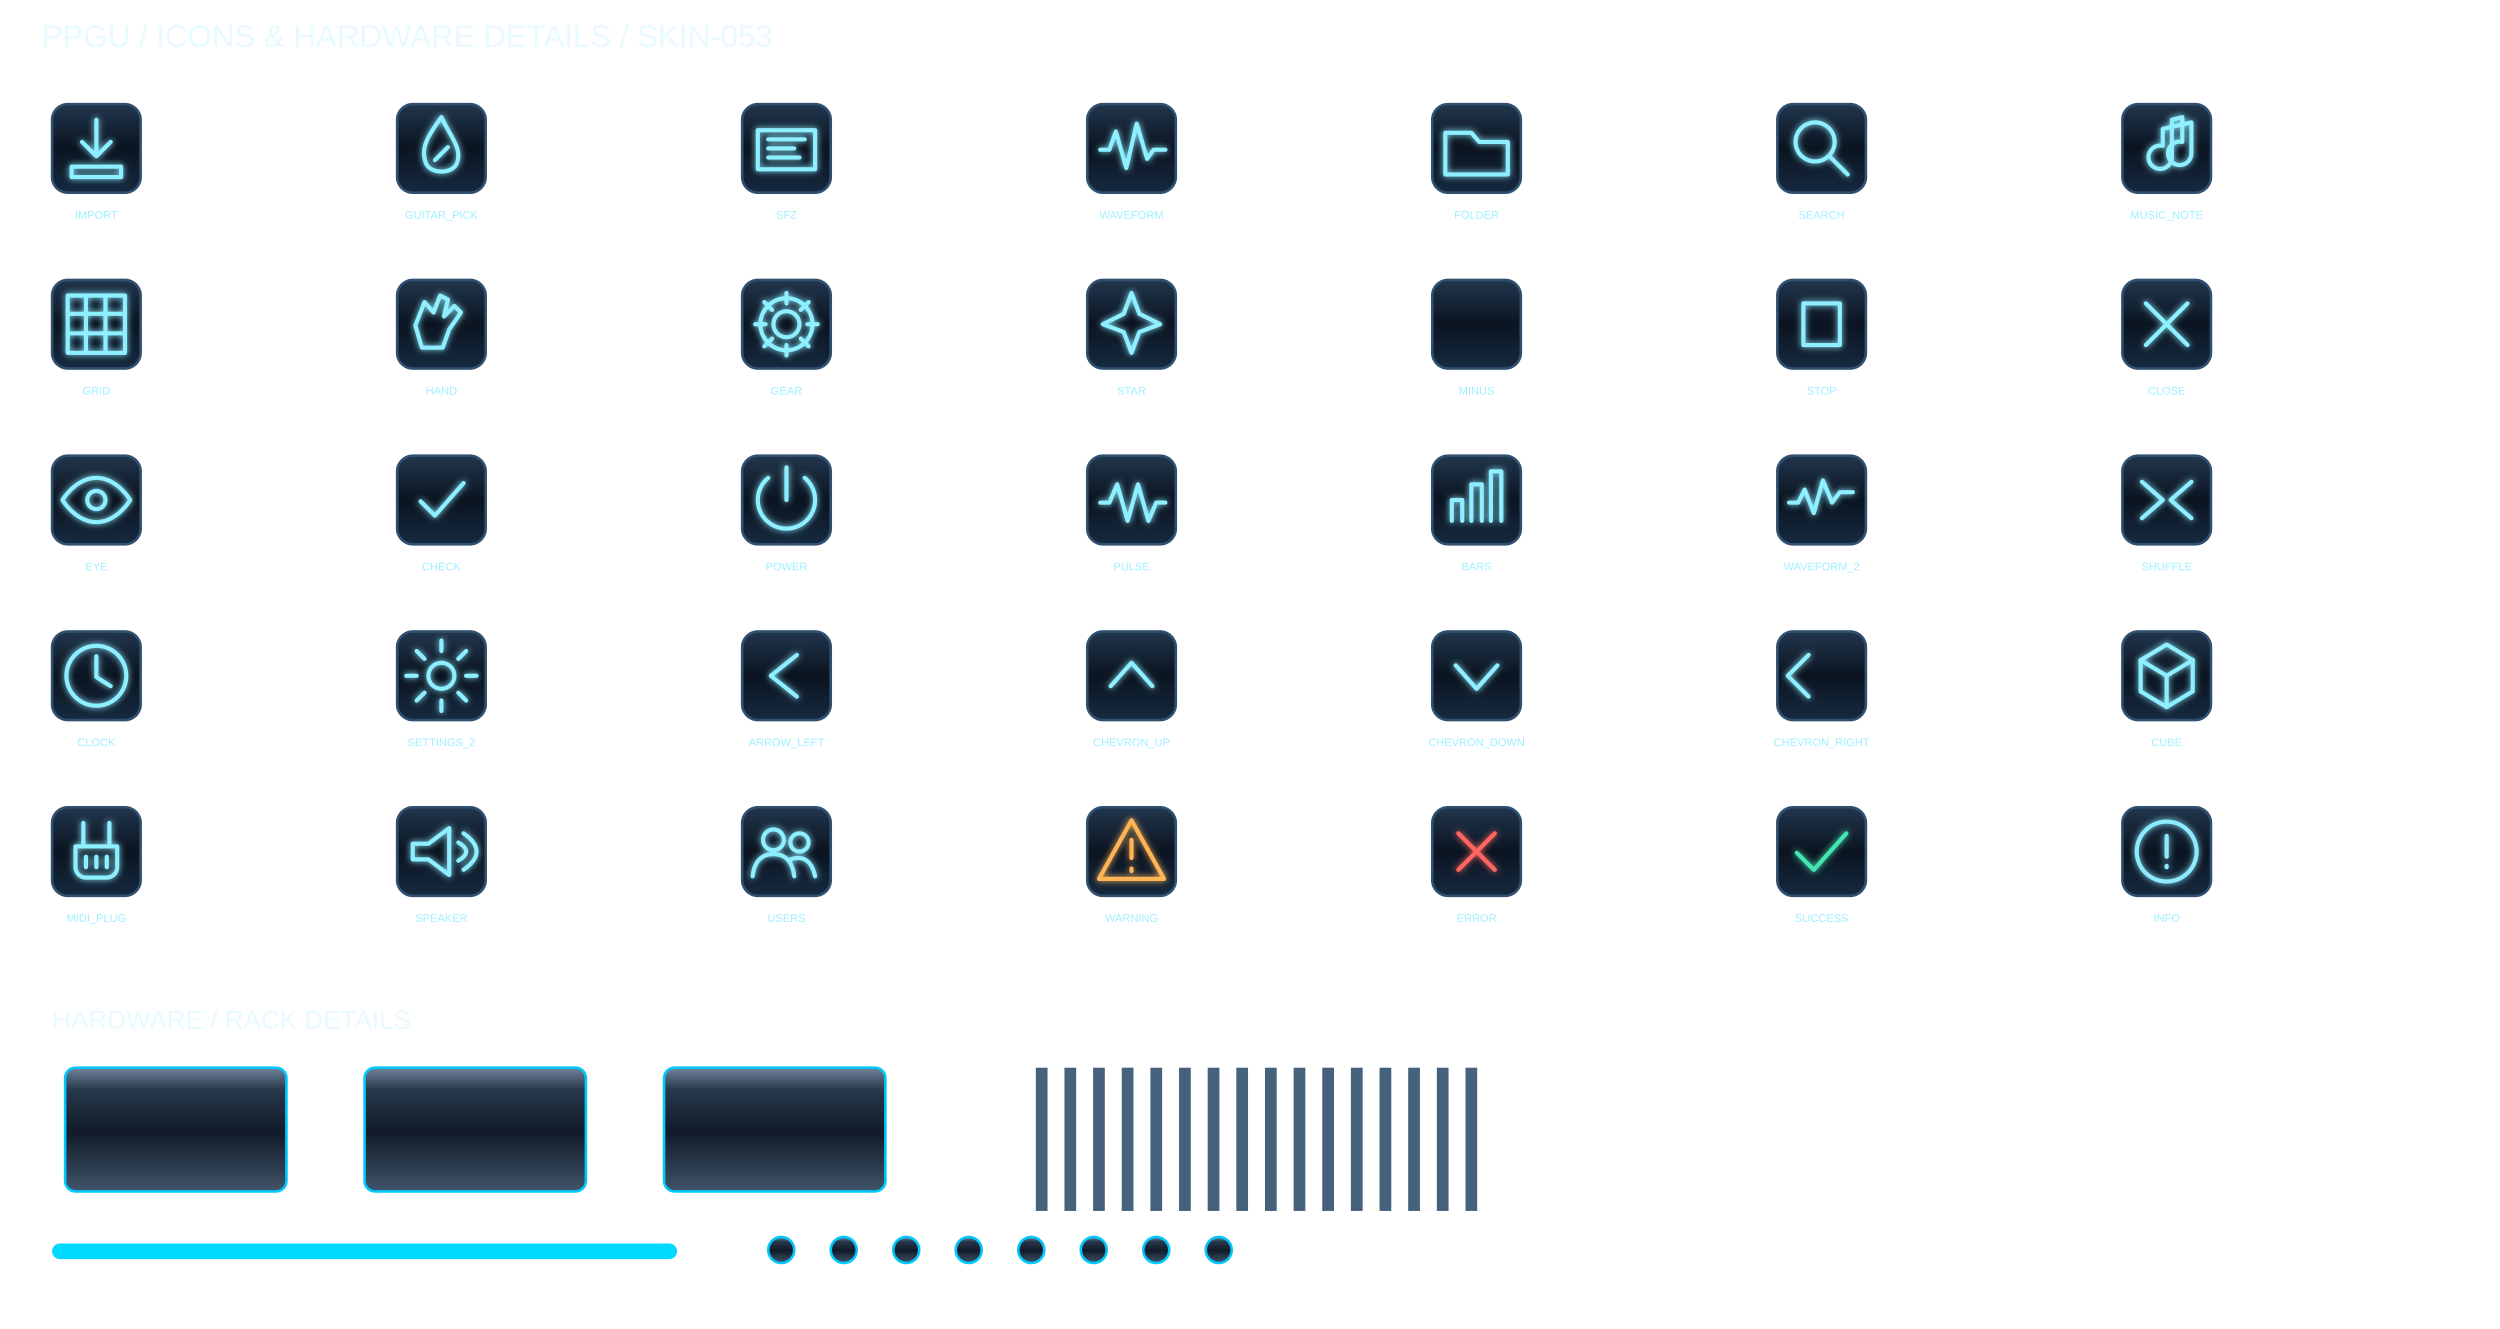
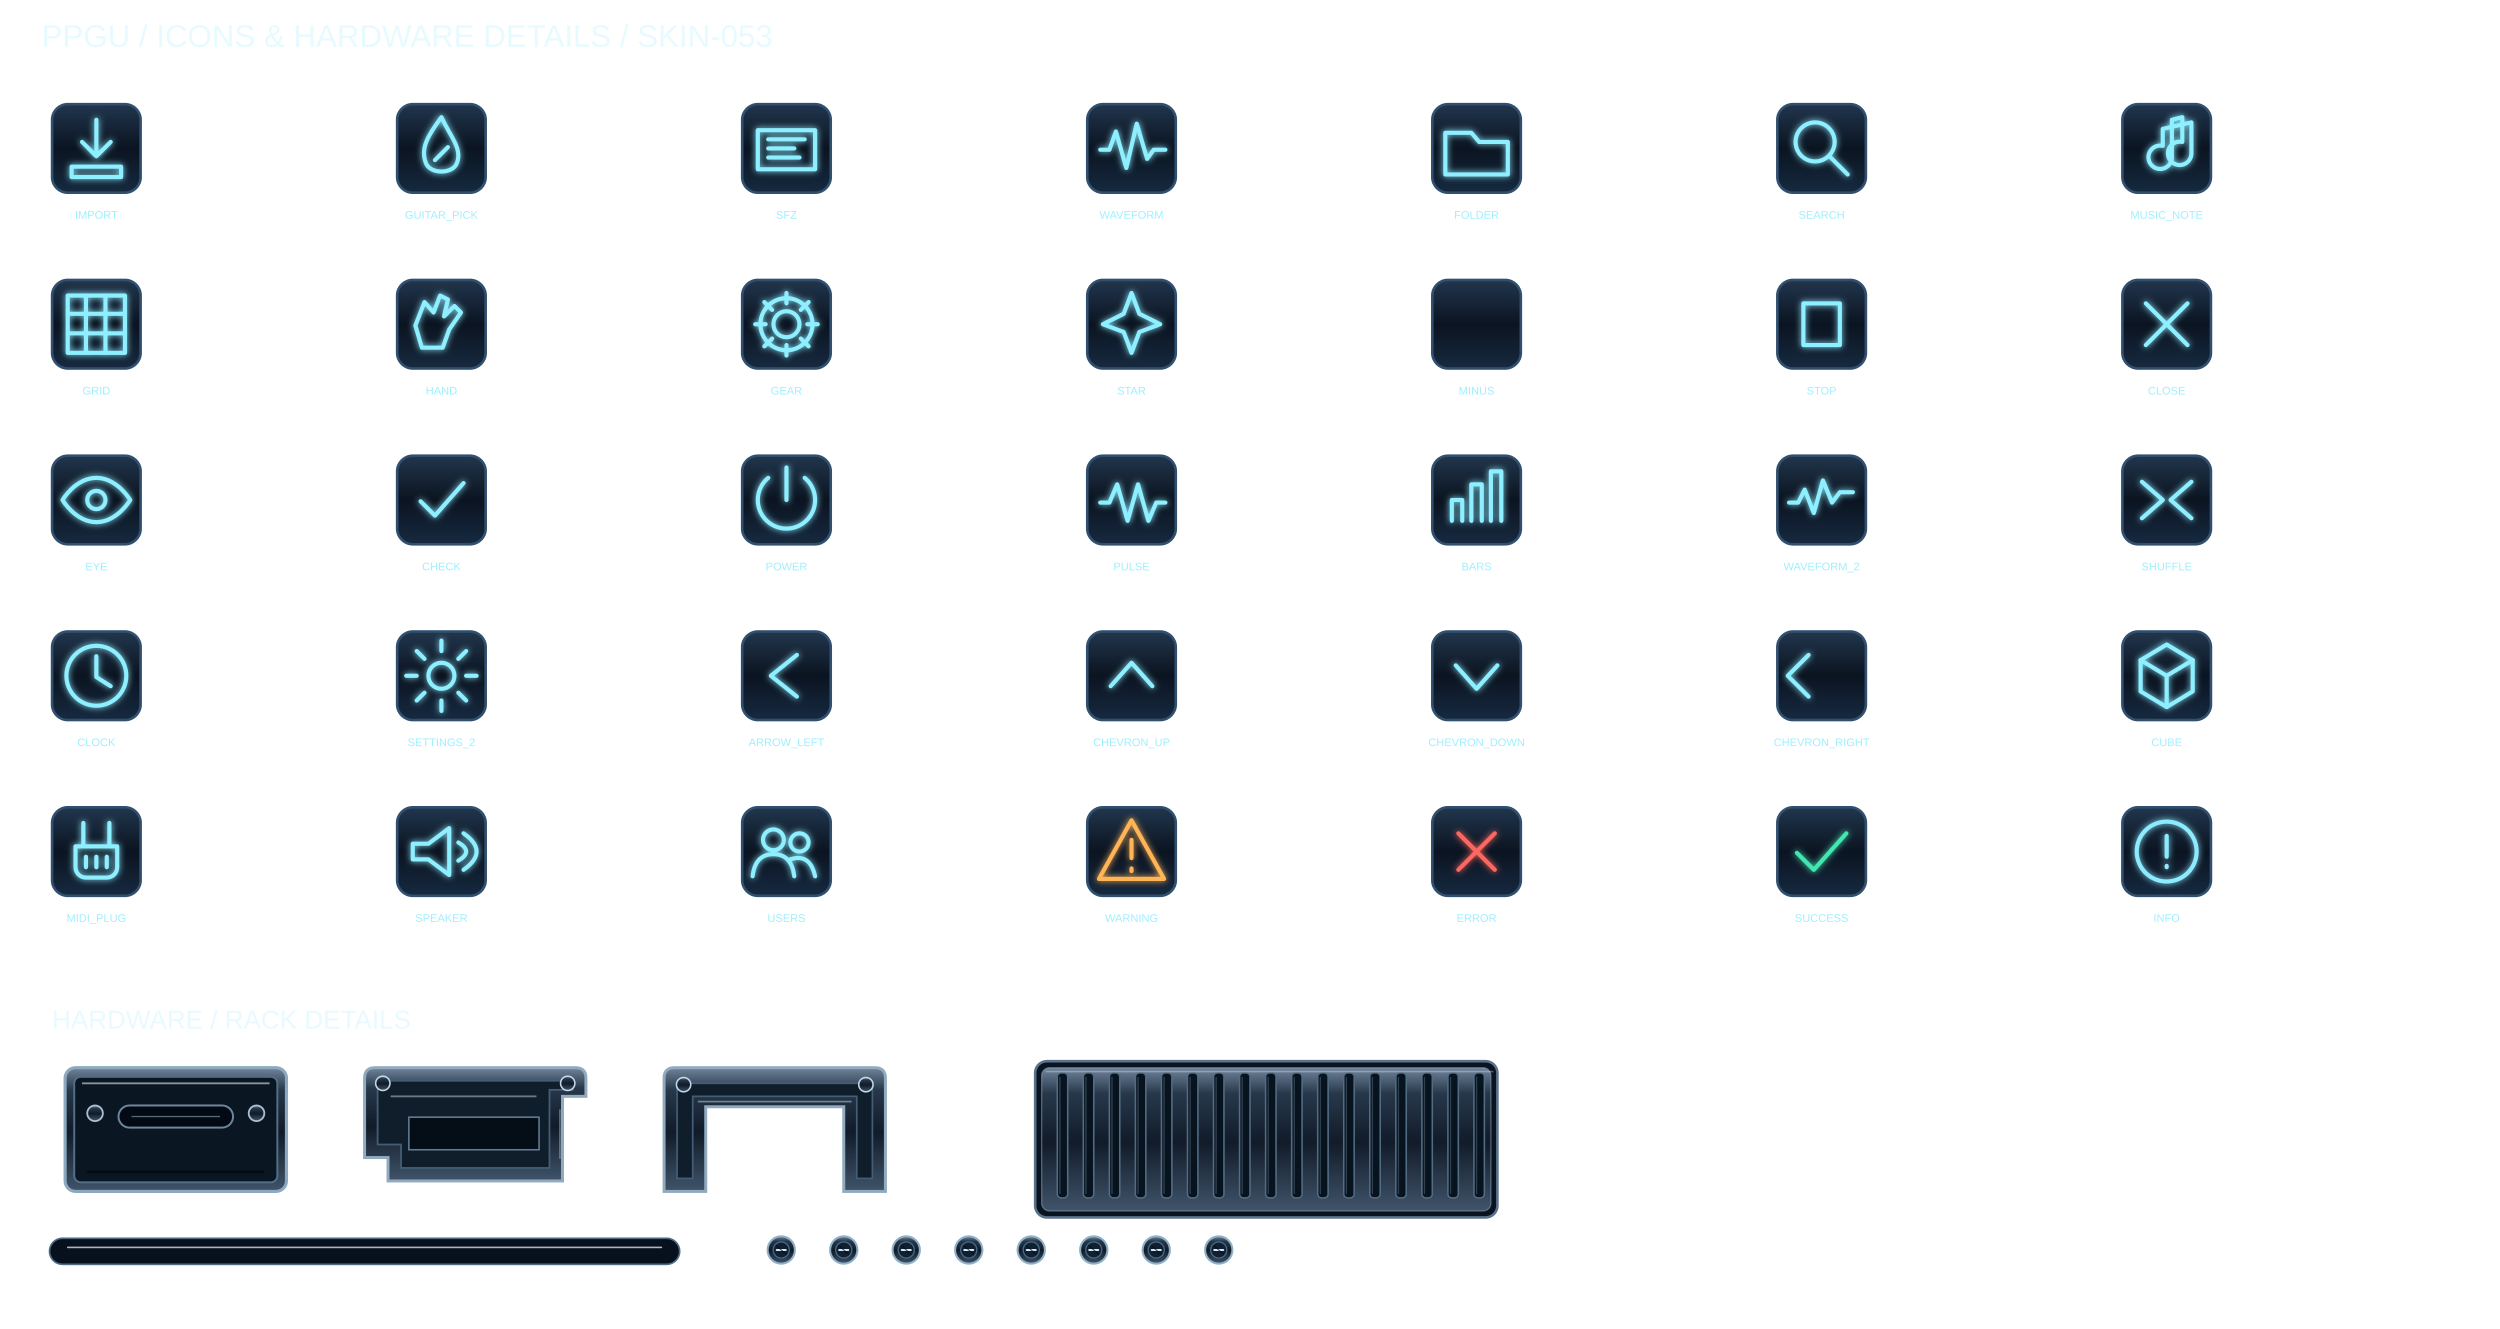
<svg xmlns="http://www.w3.org/2000/svg" width="1920" height="1020" viewBox="0 0 1920 1020">
  <defs>
    <linearGradient id="metal" x2="0" y2="1">
      <stop stop-color="#71849a" />
      <stop offset=".18" stop-color="#27384b" />
      <stop offset=".52" stop-color="#111b29" />
      <stop offset="1" stop-color="#40546a" />
    </linearGradient>
    <linearGradient id="glass" x2="0" y2="1">
      <stop stop-color="#21364d" />
      <stop offset=".5" stop-color="#0b1421" />
      <stop offset="1" stop-color="#162a40" />
    </linearGradient>
    <filter id="glow" x="-80%" y="-80%" width="260%" height="260%">
      <feGaussianBlur stdDeviation="2.4" result="b" />
      <feMerge>
        <feMergeNode in="b" />
        <feMergeNode in="SourceGraphic" />
      </feMerge>
    </filter>
  </defs>
  <text x="32" y="36" fill="#e7faff" font-size="24" font-family="Arial">PPGU / ICONS &amp; HARDWARE DETAILS / SKIN-053</text>
  <g transform="translate(40 80)">
    <rect width="68" height="68" rx="12" fill="url(#glass)" stroke="#31506f" stroke-width="2" />
    <g fill="none" stroke="#8defff" stroke-width="3.2" stroke-linecap="round" stroke-linejoin="round" filter="url(#glow)">
      <path d="M34 12v28m-11-11 11 11 11-11M15 48h38v8H15z" />
    </g>
    <text x="34" y="88" fill="#9defff" text-anchor="middle" font-size="8.5" font-family="Arial">IMPORT</text>
  </g>
  <g transform="translate(305 80)">
    <rect width="68" height="68" rx="12" fill="url(#glass)" stroke="#31506f" stroke-width="2" />
    <g fill="none" stroke="#8defff" stroke-width="3.2" stroke-linecap="round" stroke-linejoin="round" filter="url(#glow)">
      <path d="M34 10C23 25 18 34 22 45c3 9 21 9 24 0 4-11-5-20-12-35z" />
      <path d="M29 43l10-10" />
    </g>
    <text x="34" y="88" fill="#9defff" text-anchor="middle" font-size="8.5" font-family="Arial">GUITAR_PICK</text>
  </g>
  <g transform="translate(570 80)">
    <rect width="68" height="68" rx="12" fill="url(#glass)" stroke="#31506f" stroke-width="2" />
    <g fill="none" stroke="#8defff" stroke-width="3.2" stroke-linecap="round" stroke-linejoin="round" filter="url(#glow)">
      <path d="M12 20h44v30H12z" />
      <path d="M20 27h28M20 34h20M20 41h24" />
    </g>
    <text x="34" y="88" fill="#9defff" text-anchor="middle" font-size="8.5" font-family="Arial">SFZ</text>
  </g>
  <g transform="translate(835 80)">
    <rect width="68" height="68" rx="12" fill="url(#glass)" stroke="#31506f" stroke-width="2" />
    <g fill="none" stroke="#8defff" stroke-width="3.2" stroke-linecap="round" stroke-linejoin="round" filter="url(#glow)">
      <path d="M10 35h7l5-14 8 28 8-34 8 27 5-7h9" />
    </g>
    <text x="34" y="88" fill="#9defff" text-anchor="middle" font-size="8.5" font-family="Arial">WAVEFORM</text>
  </g>
  <g transform="translate(1100 80)">
    <rect width="68" height="68" rx="12" fill="url(#glass)" stroke="#31506f" stroke-width="2" />
    <g fill="none" stroke="#8defff" stroke-width="3.2" stroke-linecap="round" stroke-linejoin="round" filter="url(#glow)">
      <path d="M10 22h20l6 7h22v25H10z" />
    </g>
    <text x="34" y="88" fill="#9defff" text-anchor="middle" font-size="8.5" font-family="Arial">FOLDER</text>
  </g>
  <g transform="translate(1365 80)">
    <rect width="68" height="68" rx="12" fill="url(#glass)" stroke="#31506f" stroke-width="2" />
    <g fill="none" stroke="#8defff" stroke-width="3.2" stroke-linecap="round" stroke-linejoin="round" filter="url(#glow)">
      <circle cx="29" cy="29" r="15" />
      <path d="M40 40l14 14" />
    </g>
    <text x="34" y="88" fill="#9defff" text-anchor="middle" font-size="8.5" font-family="Arial">SEARCH</text>
  </g>
  <g transform="translate(1630 80)">
    <rect width="68" height="68" rx="12" fill="url(#glass)" stroke="#31506f" stroke-width="2" />
    <g fill="none" stroke="#8defff" stroke-width="3.2" stroke-linecap="round" stroke-linejoin="round" filter="url(#glow)">
      <path d="M38 12v29a9 9 0 1 1-7-9V19l22-5v24a9 9 0 1 1-7-9V10z" />
    </g>
    <text x="34" y="88" fill="#9defff" text-anchor="middle" font-size="8.5" font-family="Arial">MUSIC_NOTE</text>
  </g>
  <g transform="translate(40 215)">
    <rect width="68" height="68" rx="12" fill="url(#glass)" stroke="#31506f" stroke-width="2" />
    <g fill="none" stroke="#8defff" stroke-width="3.2" stroke-linecap="round" stroke-linejoin="round" filter="url(#glow)">
      <path d="M12 12h44v44H12zM26 12v44M41 12v44M12 26h44M12 41h44" />
    </g>
    <text x="34" y="88" fill="#9defff" text-anchor="middle" font-size="8.5" font-family="Arial">GRID</text>
  </g>
  <g transform="translate(305 215)">
    <rect width="68" height="68" rx="12" fill="url(#glass)" stroke="#31506f" stroke-width="2" />
    <g fill="none" stroke="#8defff" stroke-width="3.2" stroke-linecap="round" stroke-linejoin="round" filter="url(#glow)">
      <path d="M19 52l-5-17 7-18 7 8 5-13 6 3-3 13 8-8 5 5-9 13-5 14z" />
    </g>
    <text x="34" y="88" fill="#9defff" text-anchor="middle" font-size="8.5" font-family="Arial">HAND</text>
  </g>
  <g transform="translate(570 215)">
    <rect width="68" height="68" rx="12" fill="url(#glass)" stroke="#31506f" stroke-width="2" />
    <g fill="none" stroke="#8defff" stroke-width="3.2" stroke-linecap="round" stroke-linejoin="round" filter="url(#glow)">
      <circle cx="34" cy="34" r="10" />
      <path d="M34 10v8M34 50v8M10 34h8M50 34h8M17 17l6 6M45 45l6 6M51 17l-6 6M23 45l-6 6" />
      <circle cx="34" cy="34" r="20" />
    </g>
    <text x="34" y="88" fill="#9defff" text-anchor="middle" font-size="8.5" font-family="Arial">GEAR</text>
  </g>
  <g transform="translate(835 215)">
    <rect width="68" height="68" rx="12" fill="url(#glass)" stroke="#31506f" stroke-width="2" />
    <g fill="none" stroke="#8defff" stroke-width="3.2" stroke-linecap="round" stroke-linejoin="round" filter="url(#glow)">
      <path d="M34 10l6 16 16 8-16 6-6 16-6-16-16-6 16-8z" />
    </g>
    <text x="34" y="88" fill="#9defff" text-anchor="middle" font-size="8.5" font-family="Arial">STAR</text>
  </g>
  <g transform="translate(1100 215)">
    <rect width="68" height="68" rx="12" fill="url(#glass)" stroke="#31506f" stroke-width="2" />
    <g fill="none" stroke="#8defff" stroke-width="3.2" stroke-linecap="round" stroke-linejoin="round" filter="url(#glow)">
      <path d="M16 34h36" />
    </g>
    <text x="34" y="88" fill="#9defff" text-anchor="middle" font-size="8.5" font-family="Arial">MINUS</text>
  </g>
  <g transform="translate(1365 215)">
    <rect width="68" height="68" rx="12" fill="url(#glass)" stroke="#31506f" stroke-width="2" />
    <g fill="none" stroke="#8defff" stroke-width="3.2" stroke-linecap="round" stroke-linejoin="round" filter="url(#glow)">
      <path d="M20 18h28v32H20z" />
    </g>
    <text x="34" y="88" fill="#9defff" text-anchor="middle" font-size="8.5" font-family="Arial">STOP</text>
  </g>
  <g transform="translate(1630 215)">
    <rect width="68" height="68" rx="12" fill="url(#glass)" stroke="#31506f" stroke-width="2" />
    <g fill="none" stroke="#8defff" stroke-width="3.2" stroke-linecap="round" stroke-linejoin="round" filter="url(#glow)">
      <path d="M18 18l32 32M50 18L18 50" />
    </g>
    <text x="34" y="88" fill="#9defff" text-anchor="middle" font-size="8.5" font-family="Arial">CLOSE</text>
  </g>
  <g transform="translate(40 350)">
    <rect width="68" height="68" rx="12" fill="url(#glass)" stroke="#31506f" stroke-width="2" />
    <g fill="none" stroke="#8defff" stroke-width="3.2" stroke-linecap="round" stroke-linejoin="round" filter="url(#glow)">
      <path d="M8 34s10-17 26-17 26 17 26 17-10 17-26 17S8 34 8 34z" />
      <circle cx="34" cy="34" r="7" />
    </g>
    <text x="34" y="88" fill="#9defff" text-anchor="middle" font-size="8.5" font-family="Arial">EYE</text>
  </g>
  <g transform="translate(305 350)">
    <rect width="68" height="68" rx="12" fill="url(#glass)" stroke="#31506f" stroke-width="2" />
    <g fill="none" stroke="#8defff" stroke-width="3.2" stroke-linecap="round" stroke-linejoin="round" filter="url(#glow)">
      <path d="M18 35l11 11 22-25" />
    </g>
    <text x="34" y="88" fill="#9defff" text-anchor="middle" font-size="8.5" font-family="Arial">CHECK</text>
  </g>
  <g transform="translate(570 350)">
    <rect width="68" height="68" rx="12" fill="url(#glass)" stroke="#31506f" stroke-width="2" />
    <g fill="none" stroke="#8defff" stroke-width="3.2" stroke-linecap="round" stroke-linejoin="round" filter="url(#glow)">
      <path d="M34 9v25" />
      <path d="M20 17a22 22 0 1 0 28 0" />
    </g>
    <text x="34" y="88" fill="#9defff" text-anchor="middle" font-size="8.5" font-family="Arial">POWER</text>
  </g>
  <g transform="translate(835 350)">
    <rect width="68" height="68" rx="12" fill="url(#glass)" stroke="#31506f" stroke-width="2" />
    <g fill="none" stroke="#8defff" stroke-width="3.2" stroke-linecap="round" stroke-linejoin="round" filter="url(#glow)">
      <path d="M10 36h7l6-14 8 28 8-28 8 28 6-14h7" />
    </g>
    <text x="34" y="88" fill="#9defff" text-anchor="middle" font-size="8.5" font-family="Arial">PULSE</text>
  </g>
  <g transform="translate(1100 350)">
    <rect width="68" height="68" rx="12" fill="url(#glass)" stroke="#31506f" stroke-width="2" />
    <g fill="none" stroke="#8defff" stroke-width="3.2" stroke-linecap="round" stroke-linejoin="round" filter="url(#glow)">
      <path d="M15 50V34h8v16M30 50V22h8v28M45 50V12h8v38" />
    </g>
    <text x="34" y="88" fill="#9defff" text-anchor="middle" font-size="8.5" font-family="Arial">BARS</text>
  </g>
  <g transform="translate(1365 350)">
    <rect width="68" height="68" rx="12" fill="url(#glass)" stroke="#31506f" stroke-width="2" />
    <g fill="none" stroke="#8defff" stroke-width="3.2" stroke-linecap="round" stroke-linejoin="round" filter="url(#glow)">
      <path d="M9 36h7l5-10 7 18 7-25 7 17 6-8h10" />
    </g>
    <text x="34" y="88" fill="#9defff" text-anchor="middle" font-size="8.5" font-family="Arial">WAVEFORM_2</text>
  </g>
  <g transform="translate(1630 350)">
    <rect width="68" height="68" rx="12" fill="url(#glass)" stroke="#31506f" stroke-width="2" />
    <g fill="none" stroke="#8defff" stroke-width="3.2" stroke-linecap="round" stroke-linejoin="round" filter="url(#glow)">
      <path d="M15 20l16 14-16 14M53 20L37 34l16 14" />
    </g>
    <text x="34" y="88" fill="#9defff" text-anchor="middle" font-size="8.5" font-family="Arial">SHUFFLE</text>
  </g>
  <g transform="translate(40 485)">
    <rect width="68" height="68" rx="12" fill="url(#glass)" stroke="#31506f" stroke-width="2" />
    <g fill="none" stroke="#8defff" stroke-width="3.2" stroke-linecap="round" stroke-linejoin="round" filter="url(#glow)">
      <circle cx="34" cy="34" r="23" />
      <path d="M34 19v16l11 7" />
    </g>
    <text x="34" y="88" fill="#9defff" text-anchor="middle" font-size="8.5" font-family="Arial">CLOCK</text>
  </g>
  <g transform="translate(305 485)">
    <rect width="68" height="68" rx="12" fill="url(#glass)" stroke="#31506f" stroke-width="2" />
    <g fill="none" stroke="#8defff" stroke-width="3.2" stroke-linecap="round" stroke-linejoin="round" filter="url(#glow)">
      <circle cx="34" cy="34" r="10" />
      <path d="M34 7v8M34 53v8M7 34h8M53 34h8M15 15l6 6M47 47l6 6M53 15l-6 6M21 47l-6 6" />
    </g>
    <text x="34" y="88" fill="#9defff" text-anchor="middle" font-size="8.5" font-family="Arial">SETTINGS_2</text>
  </g>
  <g transform="translate(570 485)">
    <rect width="68" height="68" rx="12" fill="url(#glass)" stroke="#31506f" stroke-width="2" />
    <g fill="none" stroke="#8defff" stroke-width="3.2" stroke-linecap="round" stroke-linejoin="round" filter="url(#glow)">
      <path d="M42 18L22 34l20 16" />
    </g>
    <text x="34" y="88" fill="#9defff" text-anchor="middle" font-size="8.5" font-family="Arial">ARROW_LEFT</text>
  </g>
  <g transform="translate(835 485)">
    <rect width="68" height="68" rx="12" fill="url(#glass)" stroke="#31506f" stroke-width="2" />
    <g fill="none" stroke="#8defff" stroke-width="3.2" stroke-linecap="round" stroke-linejoin="round" filter="url(#glow)">
      <path d="M18 42l16-18 16 18" />
    </g>
    <text x="34" y="88" fill="#9defff" text-anchor="middle" font-size="8.5" font-family="Arial">CHEVRON_UP</text>
  </g>
  <g transform="translate(1100 485)">
    <rect width="68" height="68" rx="12" fill="url(#glass)" stroke="#31506f" stroke-width="2" />
    <g fill="none" stroke="#8defff" stroke-width="3.2" stroke-linecap="round" stroke-linejoin="round" filter="url(#glow)">
      <path d="M18 26l16 18 16-18" />
    </g>
    <text x="34" y="88" fill="#9defff" text-anchor="middle" font-size="8.5" font-family="Arial">CHEVRON_DOWN</text>
  </g>
  <g transform="translate(1365 485)">
    <rect width="68" height="68" rx="12" fill="url(#glass)" stroke="#31506f" stroke-width="2" />
    <g fill="none" stroke="#8defff" stroke-width="3.2" stroke-linecap="round" stroke-linejoin="round" filter="url(#glow)">
      <path d="M24 18l-16 16 16 16" />
    </g>
    <text x="34" y="88" fill="#9defff" text-anchor="middle" font-size="8.5" font-family="Arial">CHEVRON_RIGHT</text>
  </g>
  <g transform="translate(1630 485)">
    <rect width="68" height="68" rx="12" fill="url(#glass)" stroke="#31506f" stroke-width="2" />
    <g fill="none" stroke="#8defff" stroke-width="3.2" stroke-linecap="round" stroke-linejoin="round" filter="url(#glow)">
      <path d="M34 10l20 12v24L34 58 14 46V22z" />
      <path d="M14 22l20 12 20-12M34 34v24" />
    </g>
    <text x="34" y="88" fill="#9defff" text-anchor="middle" font-size="8.5" font-family="Arial">CUBE</text>
  </g>
  <g transform="translate(40 620)">
    <rect width="68" height="68" rx="12" fill="url(#glass)" stroke="#31506f" stroke-width="2" />
    <g fill="none" stroke="#8defff" stroke-width="3.2" stroke-linecap="round" stroke-linejoin="round" filter="url(#glow)">
      <path d="M24 12v18M44 12v18M18 30h32v16a8 8 0 0 1-8 8H26a8 8 0 0 1-8-8z" />
      <path d="M26 38v8M34 38v8M42 38v8" />
    </g>
    <text x="34" y="88" fill="#9defff" text-anchor="middle" font-size="8.5" font-family="Arial">MIDI_PLUG</text>
  </g>
  <g transform="translate(305 620)">
    <rect width="68" height="68" rx="12" fill="url(#glass)" stroke="#31506f" stroke-width="2" />
    <g fill="none" stroke="#8defff" stroke-width="3.2" stroke-linecap="round" stroke-linejoin="round" filter="url(#glow)">
      <path d="M12 28h12l16-12v36L24 40H12z" />
      <path d="M47 27q12 7 0 14M51 20q20 14 0 28" />
    </g>
    <text x="34" y="88" fill="#9defff" text-anchor="middle" font-size="8.5" font-family="Arial">SPEAKER</text>
  </g>
  <g transform="translate(570 620)">
    <rect width="68" height="68" rx="12" fill="url(#glass)" stroke="#31506f" stroke-width="2" />
    <g fill="none" stroke="#8defff" stroke-width="3.2" stroke-linecap="round" stroke-linejoin="round" filter="url(#glow)">
      <circle cx="24" cy="25" r="8" />
      <circle cx="44" cy="27" r="7" />
      <path d="M8 53q2-17 16-17t16 17M37 40q15-5 19 13" />
    </g>
    <text x="34" y="88" fill="#9defff" text-anchor="middle" font-size="8.5" font-family="Arial">USERS</text>
  </g>
  <g transform="translate(835 620)">
    <rect width="68" height="68" rx="12" fill="url(#glass)" stroke="#31506f" stroke-width="2" />
    <g fill="none" stroke="#ffb454" stroke-width="3.2" stroke-linecap="round" stroke-linejoin="round" filter="url(#glow)">
      <path d="M34 10l25 45H9z" />
      <path d="M34 25v14M34 47v2" />
    </g>
    <text x="34" y="88" fill="#9defff" text-anchor="middle" font-size="8.5" font-family="Arial">WARNING</text>
  </g>
  <g transform="translate(1100 620)">
    <rect width="68" height="68" rx="12" fill="url(#glass)" stroke="#31506f" stroke-width="2" />
    <g fill="none" stroke="#ff665e" stroke-width="3.2" stroke-linecap="round" stroke-linejoin="round" filter="url(#glow)">
      <path d="M20 20l28 28M48 20L20 48" />
    </g>
    <text x="34" y="88" fill="#9defff" text-anchor="middle" font-size="8.5" font-family="Arial">ERROR</text>
  </g>
  <g transform="translate(1365 620)">
    <rect width="68" height="68" rx="12" fill="url(#glass)" stroke="#31506f" stroke-width="2" />
    <g fill="none" stroke="#42e6b0" stroke-width="3.2" stroke-linecap="round" stroke-linejoin="round" filter="url(#glow)">
      <path d="M15 35l13 13 25-28" />
    </g>
    <text x="34" y="88" fill="#9defff" text-anchor="middle" font-size="8.5" font-family="Arial">SUCCESS</text>
  </g>
  <g transform="translate(1630 620)">
    <rect width="68" height="68" rx="12" fill="url(#glass)" stroke="#31506f" stroke-width="2" />
    <g fill="none" stroke="#8debff" stroke-width="3.2" stroke-linecap="round" stroke-linejoin="round" filter="url(#glow)">
      <circle cx="34" cy="34" r="23" />
      <path d="M34 22v16M34 45v1" />
    </g>
    <text x="34" y="88" fill="#9defff" text-anchor="middle" font-size="8.5" font-family="Arial">INFO</text>
  </g>
  <text x="40" y="790" fill="#e7faff" font-size="20" font-family="Arial">HARDWARE / RACK DETAILS</text>
-   <g stroke="#00c8ff" stroke-width="2" fill="url(#metal)">
-     <rect x="50" y="820" width="170" height="95" rx="8" />
-     <rect x="280" y="820" width="170" height="95" rx="8" />
-     <rect x="510" y="820" width="170" height="95" rx="8" />
-     <path d="M800 820v110m22-110v110m22-110v110m22-110v110m22-110v110m22-110v110m22-110v110m22-110v110m22-110v110m22-110v110m22-110v110m22-110v110m22-110v110m22-110v110m22-110v110m22-110v110" stroke="#45617b" stroke-width="9" />
-     <rect x="40" y="955" width="480" height="12" rx="6" fill="#00d9ff" stroke="none" />
-     <circle cx="600" cy="960" r="10" />
-     <circle cx="648" cy="960" r="10" />
-     <circle cx="696" cy="960" r="10" />
-     <circle cx="744" cy="960" r="10" />
-     <circle cx="792" cy="960" r="10" />
-     <circle cx="840" cy="960" r="10" />
-     <circle cx="888" cy="960" r="10" />
-     <circle cx="936" cy="960" r="10" />
+   <g id="hardware-details">
+     <g id="side-bracket-type-1">
+       <rect x="50" y="820" width="170" height="95" rx="8" fill="url(#metal)" stroke="#8da9bf" stroke-width="2.4" />
+       <rect x="57" y="827" width="156" height="81" rx="5" fill="#0b1623" stroke="#526f87" stroke-width="1.5" />
+       <path d="M63 832H207" stroke="#e4f4ff" stroke-opacity=".58" stroke-width="1.4" />
+       <rect x="91" y="849" width="88" height="17" rx="8.5" fill="#030a13" stroke="#6e879d" stroke-width="1.5" />
+       <path d="M101 857.5H169" stroke="#9cb4c7" stroke-opacity=".55" stroke-width="1" />
+       <circle cx="73" cy="855" r="6" fill="url(#metal)" stroke="#a9c0d1" stroke-width="1.4" />
+       <circle cx="197" cy="855" r="6" fill="url(#metal)" stroke="#a9c0d1" stroke-width="1.4" />
+       <path d="M67 900H203" stroke="#020811" stroke-opacity=".8" stroke-width="2" />
+     </g>
+     <g id="side-bracket-type-2">
+       <path d="M280 828Q280 820 288 820H442Q450 820 450 828V842H432V907H298V889H280Z" fill="url(#metal)" stroke="#91aabe" stroke-width="2.3" />
+       <path d="M290 830H440V837H422V897H308V879H290Z" fill="#101d2b" stroke="#425d75" stroke-width="1.4" />
+       <path d="M300 842H412" stroke="#d9edf8" stroke-opacity=".44" stroke-width="1.4" />
+       <path d="M314 858H414V883H314Z" fill="#050d17" stroke="#607d94" stroke-width="1.2" />
+       <circle cx="294" cy="832" r="5.5" fill="url(#metal)" stroke="#c3d8e6" stroke-width="1.2" />
+       <circle cx="436" cy="832" r="5.5" fill="url(#metal)" stroke="#c3d8e6" stroke-width="1.2" />
+       <path d="M430 852V890" stroke="#a7bfd0" stroke-opacity=".5" stroke-width="1.2" />
+     </g>
+     <g id="side-bracket-type-3">
+       <path d="M510 828Q510 820 518 820H672Q680 820 680 828V915H648V850H542V915H510Z" fill="url(#metal)" stroke="#91aabe" stroke-width="2.3" />
+       <path d="M520 832H670V905H658V842H532V905H520Z" fill="#101d2b" stroke="#425d75" stroke-width="1.3" />
+       <path d="M536 846H654" stroke="#d9edf8" stroke-opacity=".44" stroke-width="1.3" />
+       <circle cx="525" cy="833" r="5.5" fill="url(#metal)" stroke="#c3d8e6" stroke-width="1.2" />
+       <circle cx="665" cy="833" r="5.5" fill="url(#metal)" stroke="#c3d8e6" stroke-width="1.2" />
+     </g>
+     <g id="vent-grille">
+       <rect x="795" y="815" width="355" height="120" rx="9" fill="#0a1421" stroke="#5a738b" stroke-width="2" />
+       <rect x="800" y="820" width="345" height="110" rx="6" fill="url(#metal)" stroke="#91aabe" stroke-opacity=".5" stroke-width="1" />
+       <rect x="812" y="824" width="8" height="96" rx="3" fill="#081320" stroke="#526c83" stroke-width="1.2" />
+       <path d="M814 827V917" stroke="#b6ccdc" stroke-opacity=".24" stroke-width="1" />
+       <rect x="832" y="824" width="8" height="96" rx="3" fill="#081320" stroke="#526c83" stroke-width="1.2" />
+       <path d="M834 827V917" stroke="#b6ccdc" stroke-opacity=".24" stroke-width="1" />
+       <rect x="852" y="824" width="8" height="96" rx="3" fill="#081320" stroke="#526c83" stroke-width="1.2" />
+       <path d="M854 827V917" stroke="#b6ccdc" stroke-opacity=".24" stroke-width="1" />
+       <rect x="872" y="824" width="8" height="96" rx="3" fill="#081320" stroke="#526c83" stroke-width="1.2" />
+       <path d="M874 827V917" stroke="#b6ccdc" stroke-opacity=".24" stroke-width="1" />
+       <rect x="892" y="824" width="8" height="96" rx="3" fill="#081320" stroke="#526c83" stroke-width="1.2" />
+       <path d="M894 827V917" stroke="#b6ccdc" stroke-opacity=".24" stroke-width="1" />
+       <rect x="912" y="824" width="8" height="96" rx="3" fill="#081320" stroke="#526c83" stroke-width="1.2" />
+       <path d="M914 827V917" stroke="#b6ccdc" stroke-opacity=".24" stroke-width="1" />
+       <rect x="932" y="824" width="8" height="96" rx="3" fill="#081320" stroke="#526c83" stroke-width="1.2" />
+       <path d="M934 827V917" stroke="#b6ccdc" stroke-opacity=".24" stroke-width="1" />
+       <rect x="952" y="824" width="8" height="96" rx="3" fill="#081320" stroke="#526c83" stroke-width="1.2" />
+       <path d="M954 827V917" stroke="#b6ccdc" stroke-opacity=".24" stroke-width="1" />
+       <rect x="972" y="824" width="8" height="96" rx="3" fill="#081320" stroke="#526c83" stroke-width="1.2" />
+       <path d="M974 827V917" stroke="#b6ccdc" stroke-opacity=".24" stroke-width="1" />
+       <rect x="992" y="824" width="8" height="96" rx="3" fill="#081320" stroke="#526c83" stroke-width="1.2" />
+       <path d="M994 827V917" stroke="#b6ccdc" stroke-opacity=".24" stroke-width="1" />
+       <rect x="1012" y="824" width="8" height="96" rx="3" fill="#081320" stroke="#526c83" stroke-width="1.2" />
+       <path d="M1014 827V917" stroke="#b6ccdc" stroke-opacity=".24" stroke-width="1" />
+       <rect x="1032" y="824" width="8" height="96" rx="3" fill="#081320" stroke="#526c83" stroke-width="1.2" />
+       <path d="M1034 827V917" stroke="#b6ccdc" stroke-opacity=".24" stroke-width="1" />
+       <rect x="1052" y="824" width="8" height="96" rx="3" fill="#081320" stroke="#526c83" stroke-width="1.2" />
+       <path d="M1054 827V917" stroke="#b6ccdc" stroke-opacity=".24" stroke-width="1" />
+       <rect x="1072" y="824" width="8" height="96" rx="3" fill="#081320" stroke="#526c83" stroke-width="1.2" />
+       <path d="M1074 827V917" stroke="#b6ccdc" stroke-opacity=".24" stroke-width="1" />
+       <rect x="1092" y="824" width="8" height="96" rx="3" fill="#081320" stroke="#526c83" stroke-width="1.2" />
+       <path d="M1094 827V917" stroke="#b6ccdc" stroke-opacity=".24" stroke-width="1" />
+       <rect x="1112" y="824" width="8" height="96" rx="3" fill="#081320" stroke="#526c83" stroke-width="1.2" />
+       <path d="M1114 827V917" stroke="#b6ccdc" stroke-opacity=".24" stroke-width="1" />
+       <rect x="1132" y="824" width="8" height="96" rx="3" fill="#081320" stroke="#526c83" stroke-width="1.2" />
+       <path d="M1134 827V917" stroke="#b6ccdc" stroke-opacity=".24" stroke-width="1" />
+       <path d="M803 823H1147" stroke="#e8f7ff" stroke-opacity=".32" stroke-width="1.2" />
+     </g>
+     <g id="blue-light-bar">
+       <rect x="38" y="951" width="484" height="20" rx="10" fill="#07111d" stroke="#4d6b84" stroke-width="1.3" />
+       <rect x="42" y="955" width="476" height="12" rx="6" fill="url(#cyan)" filter="url(#glow)" />
+       <path d="M52 958H508" stroke="#efffff" stroke-opacity=".7" stroke-width="1.2" stroke-linecap="round" />
+     </g>
+     <g>
+       <circle cx="600" cy="960" r="10.5" fill="url(#metal)" stroke="#8fb1c8" stroke-width="1.6" />
+       <circle cx="600" cy="960" r="6.2" fill="#102033" stroke="#496a83" stroke-width="1" />
+       <path d="M596.5 960H603.5" stroke="#d5e8f4" stroke-width="1.5" stroke-linecap="round" />
+       <path d="M596 956.5L604 963.5" stroke="#020811" stroke-opacity=".7" stroke-width=".8" />
+     </g>
+     <g>
+       <circle cx="648" cy="960" r="10.5" fill="url(#metal)" stroke="#8fb1c8" stroke-width="1.6" />
+       <circle cx="648" cy="960" r="6.2" fill="#102033" stroke="#496a83" stroke-width="1" />
+       <path d="M644.5 960H651.5" stroke="#d5e8f4" stroke-width="1.5" stroke-linecap="round" />
+       <path d="M644 956.5L652 963.5" stroke="#020811" stroke-opacity=".7" stroke-width=".8" />
+     </g>
+     <g>
+       <circle cx="696" cy="960" r="10.5" fill="url(#metal)" stroke="#8fb1c8" stroke-width="1.6" />
+       <circle cx="696" cy="960" r="6.2" fill="#102033" stroke="#496a83" stroke-width="1" />
+       <path d="M692.5 960H699.5" stroke="#d5e8f4" stroke-width="1.5" stroke-linecap="round" />
+       <path d="M692 956.5L700 963.5" stroke="#020811" stroke-opacity=".7" stroke-width=".8" />
+     </g>
+     <g>
+       <circle cx="744" cy="960" r="10.5" fill="url(#metal)" stroke="#8fb1c8" stroke-width="1.6" />
+       <circle cx="744" cy="960" r="6.2" fill="#102033" stroke="#496a83" stroke-width="1" />
+       <path d="M740.5 960H747.5" stroke="#d5e8f4" stroke-width="1.5" stroke-linecap="round" />
+       <path d="M740 956.5L748 963.5" stroke="#020811" stroke-opacity=".7" stroke-width=".8" />
+     </g>
+     <g>
+       <circle cx="792" cy="960" r="10.5" fill="url(#metal)" stroke="#8fb1c8" stroke-width="1.6" />
+       <circle cx="792" cy="960" r="6.2" fill="#102033" stroke="#496a83" stroke-width="1" />
+       <path d="M788.5 960H795.5" stroke="#d5e8f4" stroke-width="1.5" stroke-linecap="round" />
+       <path d="M788 956.5L796 963.5" stroke="#020811" stroke-opacity=".7" stroke-width=".8" />
+     </g>
+     <g>
+       <circle cx="840" cy="960" r="10.5" fill="url(#metal)" stroke="#8fb1c8" stroke-width="1.6" />
+       <circle cx="840" cy="960" r="6.2" fill="#102033" stroke="#496a83" stroke-width="1" />
+       <path d="M836.5 960H843.5" stroke="#d5e8f4" stroke-width="1.5" stroke-linecap="round" />
+       <path d="M836 956.5L844 963.5" stroke="#020811" stroke-opacity=".7" stroke-width=".8" />
+     </g>
+     <g>
+       <circle cx="888" cy="960" r="10.5" fill="url(#metal)" stroke="#8fb1c8" stroke-width="1.6" />
+       <circle cx="888" cy="960" r="6.2" fill="#102033" stroke="#496a83" stroke-width="1" />
+       <path d="M884.5 960H891.5" stroke="#d5e8f4" stroke-width="1.5" stroke-linecap="round" />
+       <path d="M884 956.5L892 963.5" stroke="#020811" stroke-opacity=".7" stroke-width=".8" />
+     </g>
+     <g>
+       <circle cx="936" cy="960" r="10.5" fill="url(#metal)" stroke="#8fb1c8" stroke-width="1.6" />
+       <circle cx="936" cy="960" r="6.2" fill="#102033" stroke="#496a83" stroke-width="1" />
+       <path d="M932.5 960H939.5" stroke="#d5e8f4" stroke-width="1.5" stroke-linecap="round" />
+       <path d="M932 956.5L940 963.5" stroke="#020811" stroke-opacity=".7" stroke-width=".8" />
+     </g>
  </g>
</svg>
